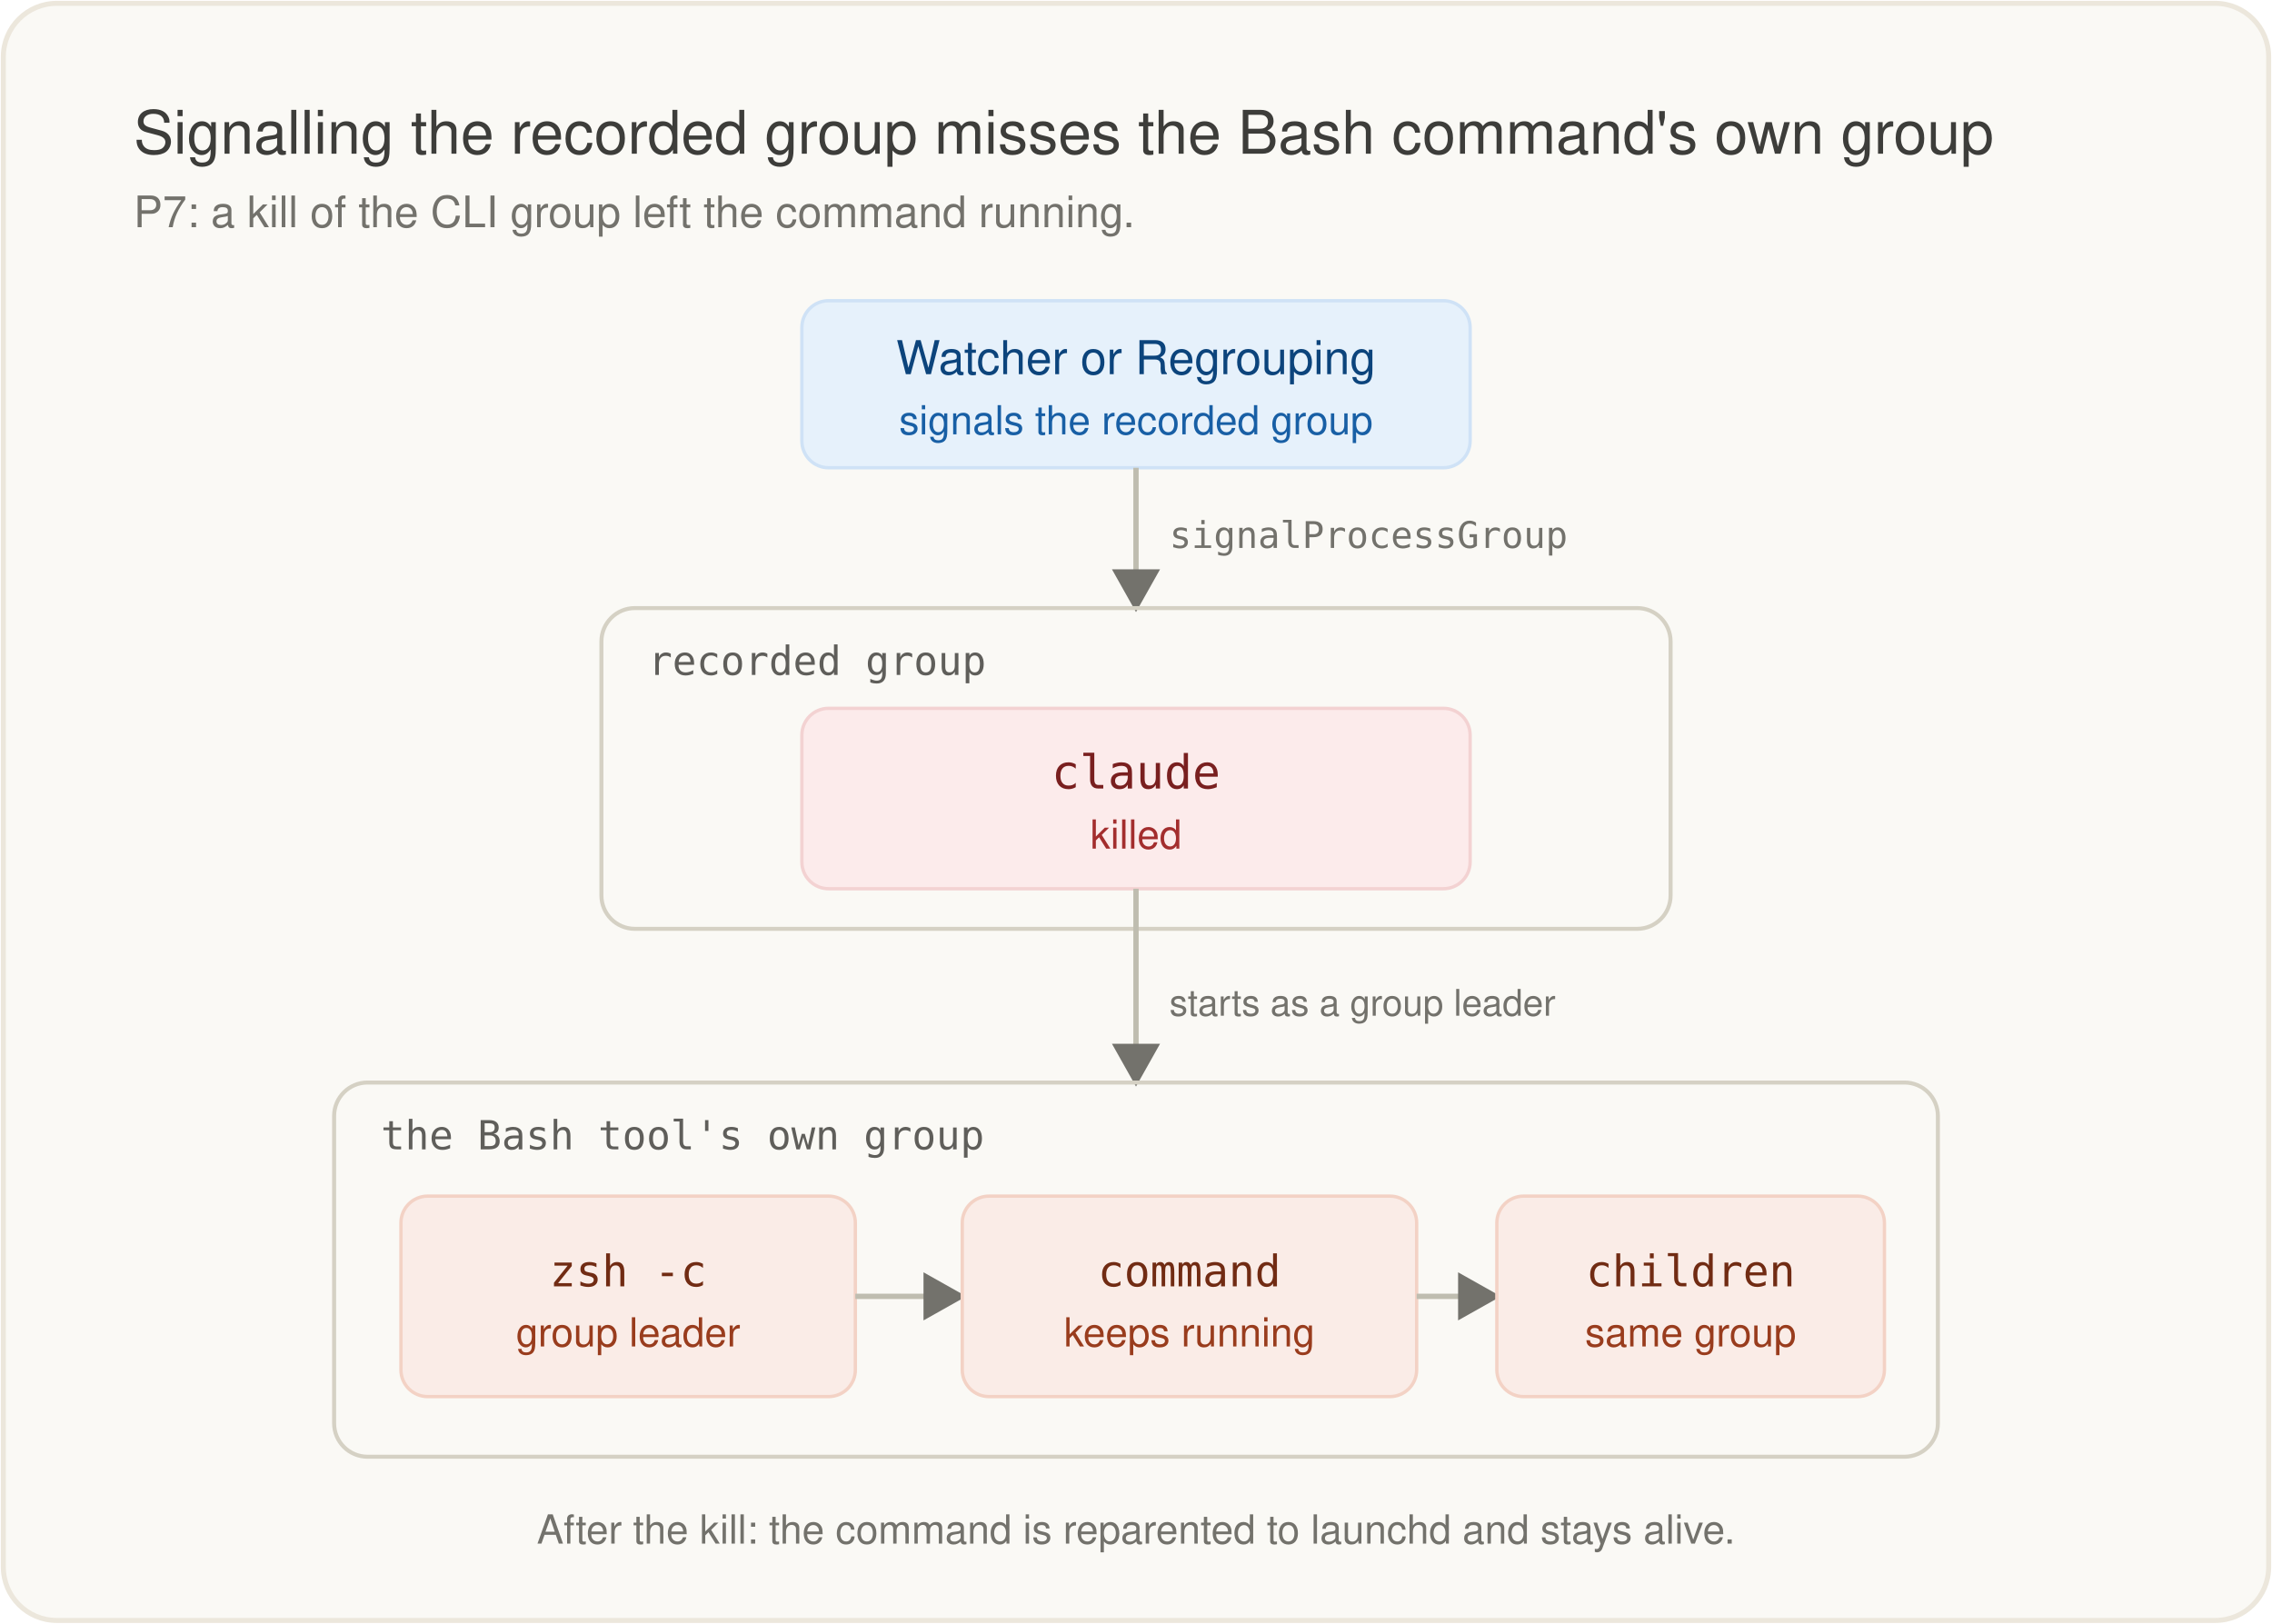
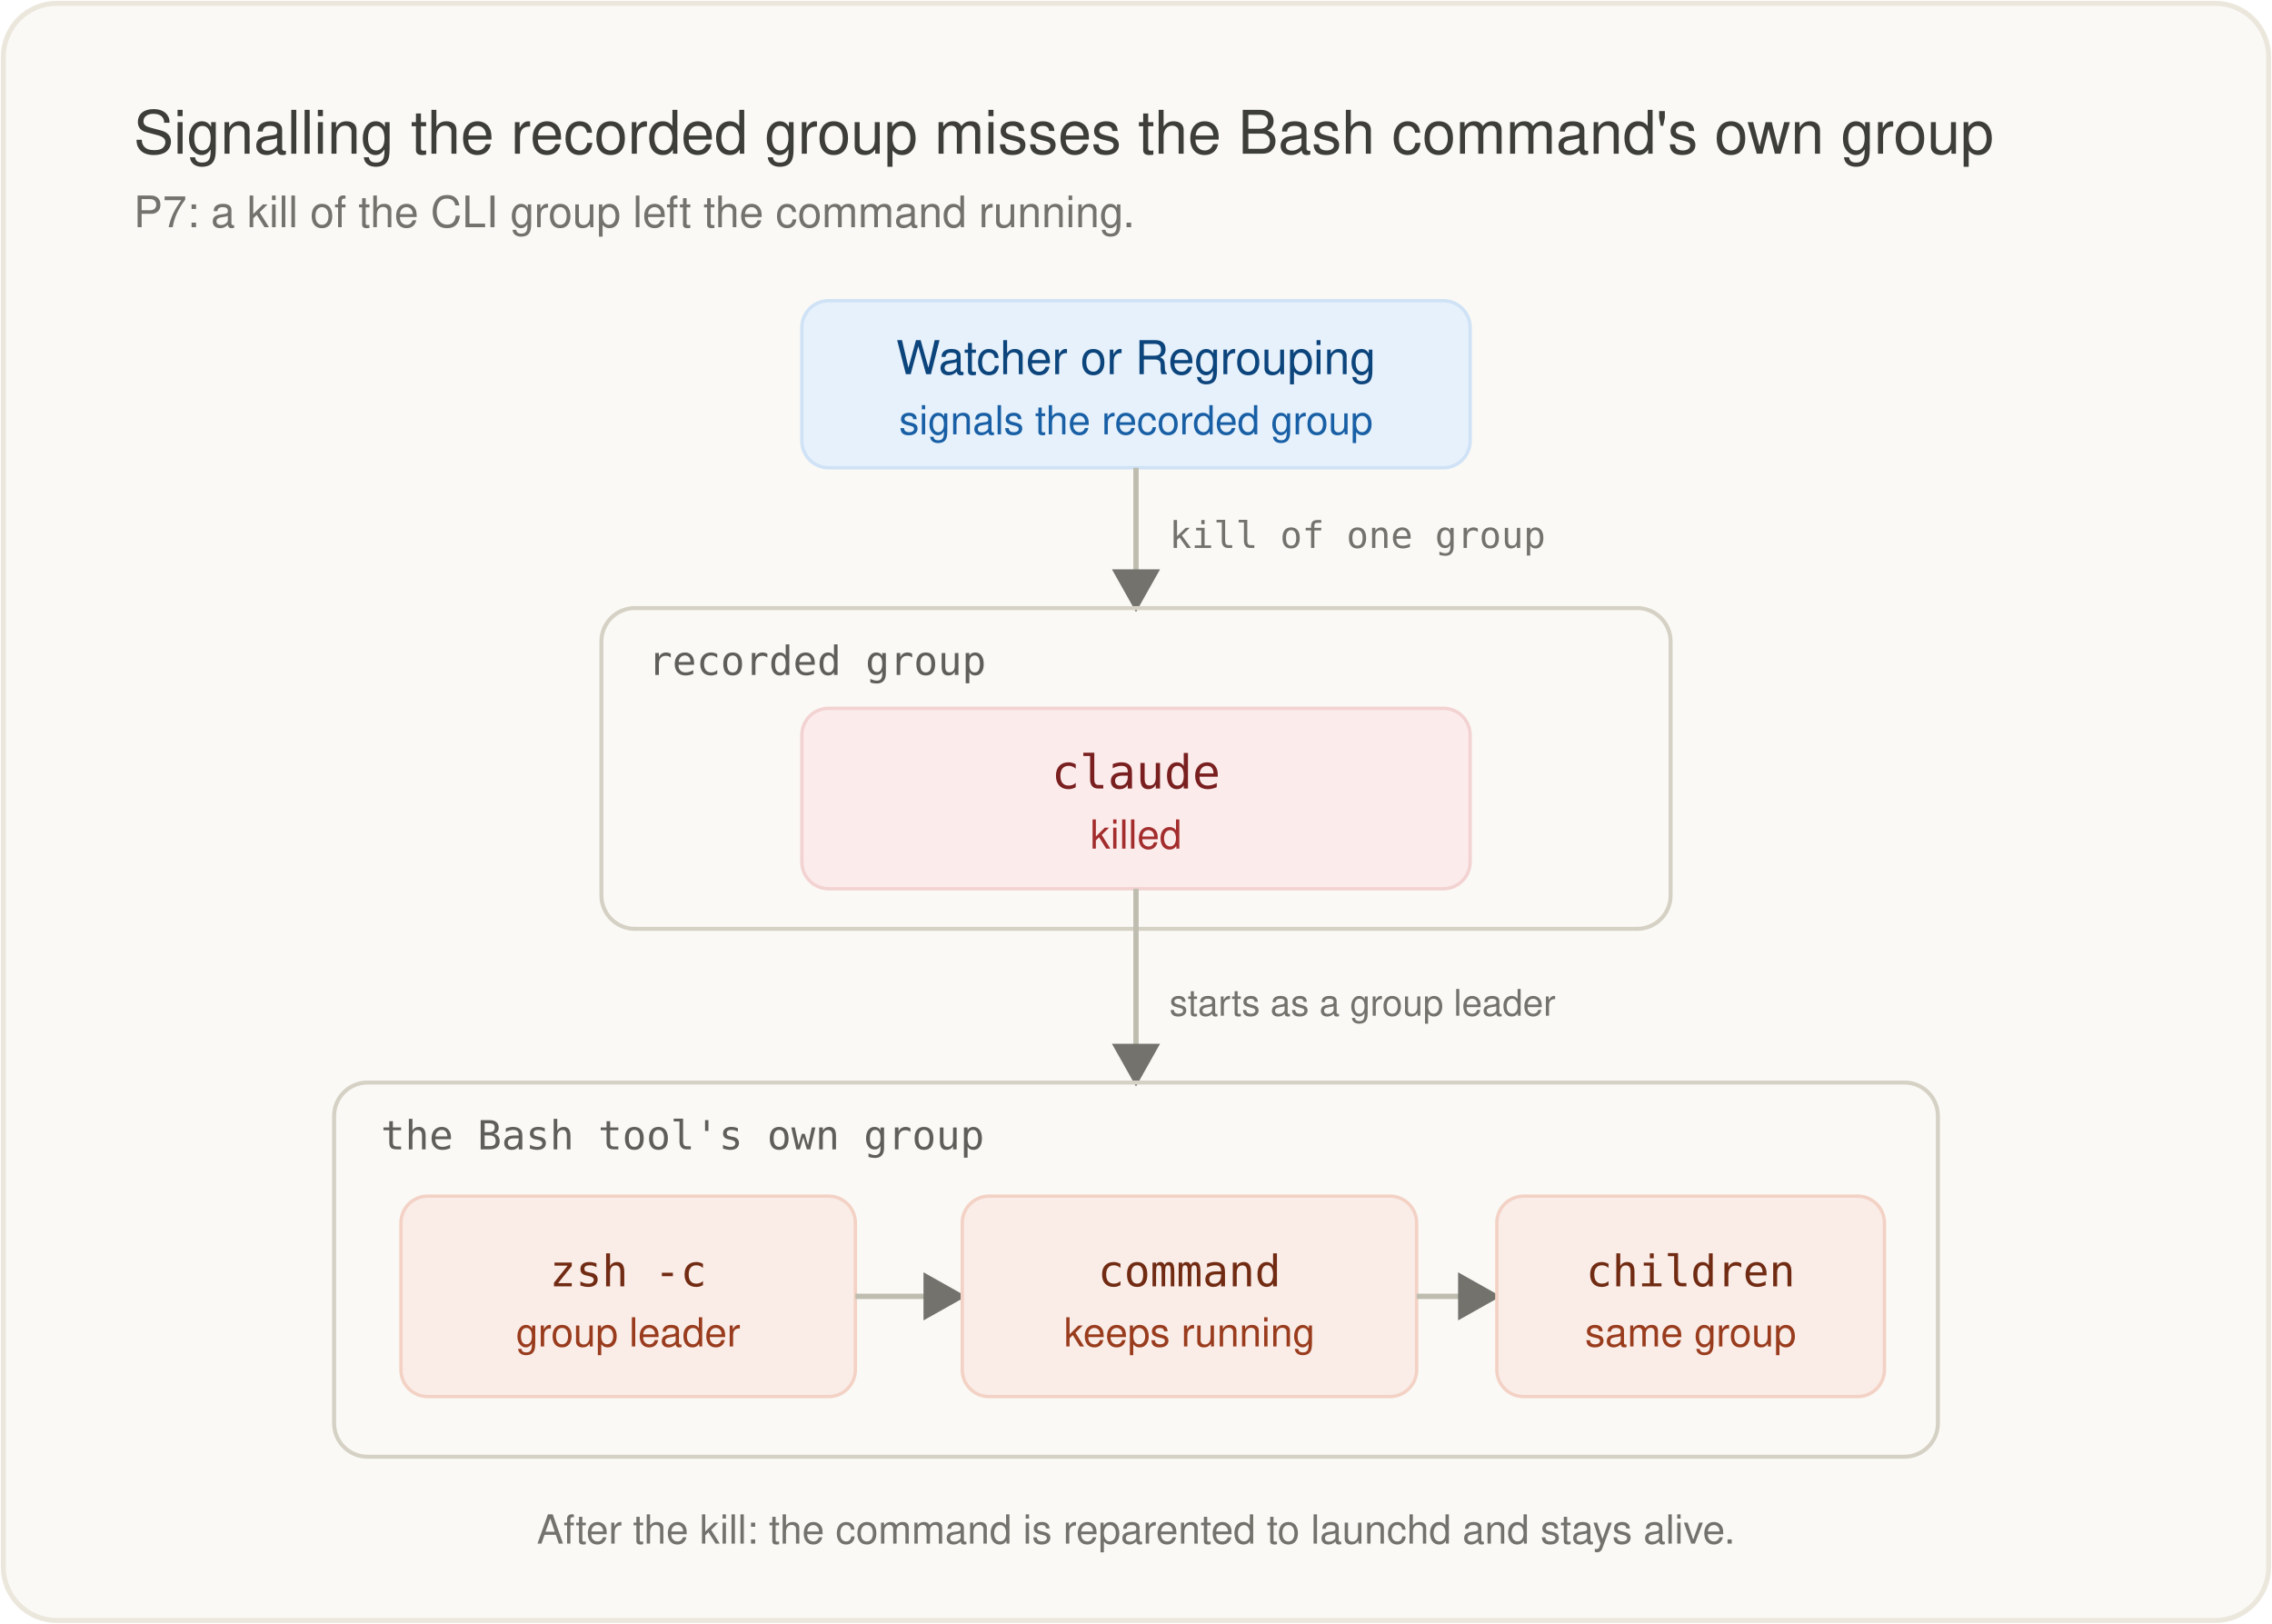
<svg xmlns="http://www.w3.org/2000/svg" width="680" height="486" viewBox="0 0 680 486" role="img" font-family="-apple-system,BlinkMacSystemFont,'Segoe UI',Helvetica,Arial,sans-serif">
  <defs>
    <marker id="ah" markerWidth="9" markerHeight="9" refX="6" refY="4.5" orient="auto">
      <path d="M0,0 L8,4.5 L0,9 z" fill="#73726c" />
    </marker>
  </defs>
  <rect x="1" y="1" width="678" height="484" rx="16" fill="#FAF9F5" stroke="#ECE7DC" stroke-width="1.5" />
  <text x="40" y="46" font-size="18" font-weight="500" fill="#3d3d3a">Signalling the recorded group misses the Bash command's own group</text>
  <text x="40" y="68" font-size="13" fill="#73726c">P7: a kill of the CLI group left the command running.</text>
  <rect x="240" y="90" width="200" height="50" rx="8" fill="#E6F1FB" stroke="#CFE2F6" />
  <text x="340.0" y="112.0" font-size="14" font-weight="500" fill="#0C447C" text-anchor="middle">Watcher or Regrouping</text>
  <text x="340.0" y="130.0" font-size="12" fill="#185FA5" text-anchor="middle">signals the recorded group</text>
  <path d="M340,140 L340,180" fill="none" stroke="#bfbdb0" stroke-width="1.6" marker-end="url(#ah)" />
-   <text x="350" y="164" font-size="11" fill="#73726c" text-anchor="start" font-family="ui-monospace,Menlo,Consolas,monospace">signalProcessGroup</text>
+   <text x="350" y="164" font-size="11" fill="#73726c" text-anchor="start" font-family="ui-monospace,Menlo,Consolas,monospace">kill of one group</text>
  <rect x="180" y="182" width="320" height="96" rx="10" fill="none" stroke="#D5D1C4" stroke-width="1.2" />
  <text x="194" y="202" font-size="12" fill="#5F5E5A" text-anchor="start" font-family="ui-monospace,Menlo,Consolas,monospace">recorded group</text>
  <rect x="240" y="212" width="200" height="54" rx="8" fill="#FCEBEB" stroke="#F3D2D2" />
  <text x="340.0" y="236.0" font-size="14" font-weight="500" fill="#791F1F" text-anchor="middle" font-family="ui-monospace,Menlo,Consolas,monospace">claude</text>
  <text x="340.0" y="254.0" font-size="12" fill="#A32D2D" text-anchor="middle">killed</text>
  <path d="M340,266 L340,322" fill="none" stroke="#bfbdb0" stroke-width="1.6" marker-end="url(#ah)" />
  <text x="350" y="304" font-size="11" fill="#73726c" text-anchor="start">starts as a group leader</text>
  <rect x="100" y="324" width="480" height="112" rx="10" fill="none" stroke="#D5D1C4" stroke-width="1.2" />
  <text x="114" y="344" font-size="12" fill="#5F5E5A" text-anchor="start" font-family="ui-monospace,Menlo,Consolas,monospace">the Bash tool's own group</text>
  <rect x="120" y="358" width="136" height="60" rx="8" fill="#FAECE7" stroke="#F3D2C5" />
  <text x="188.0" y="385.0" font-size="13" font-weight="500" fill="#712B13" text-anchor="middle" font-family="ui-monospace,Menlo,Consolas,monospace">zsh -c</text>
  <text x="188.0" y="403.0" font-size="12" fill="#993C1D" text-anchor="middle">group leader</text>
  <path d="M256,388 L286,388" fill="none" stroke="#bfbdb0" stroke-width="1.6" marker-end="url(#ah)" />
  <rect x="288" y="358" width="136" height="60" rx="8" fill="#FAECE7" stroke="#F3D2C5" />
  <text x="356.0" y="385.0" font-size="13" font-weight="500" fill="#712B13" text-anchor="middle" font-family="ui-monospace,Menlo,Consolas,monospace">command</text>
  <text x="356.0" y="403.0" font-size="12" fill="#993C1D" text-anchor="middle">keeps running</text>
  <path d="M424,388 L446,388" fill="none" stroke="#bfbdb0" stroke-width="1.6" marker-end="url(#ah)" />
  <rect x="448" y="358" width="116" height="60" rx="8" fill="#FAECE7" stroke="#F3D2C5" />
  <text x="506.0" y="385.0" font-size="13" font-weight="500" fill="#712B13" text-anchor="middle" font-family="ui-monospace,Menlo,Consolas,monospace">children</text>
  <text x="506.0" y="403.0" font-size="12" fill="#993C1D" text-anchor="middle">same group</text>
  <text x="340" y="462" font-size="12" fill="#73726c" text-anchor="middle">After the kill: the command is reparented to launchd and stays alive.</text>
</svg>
